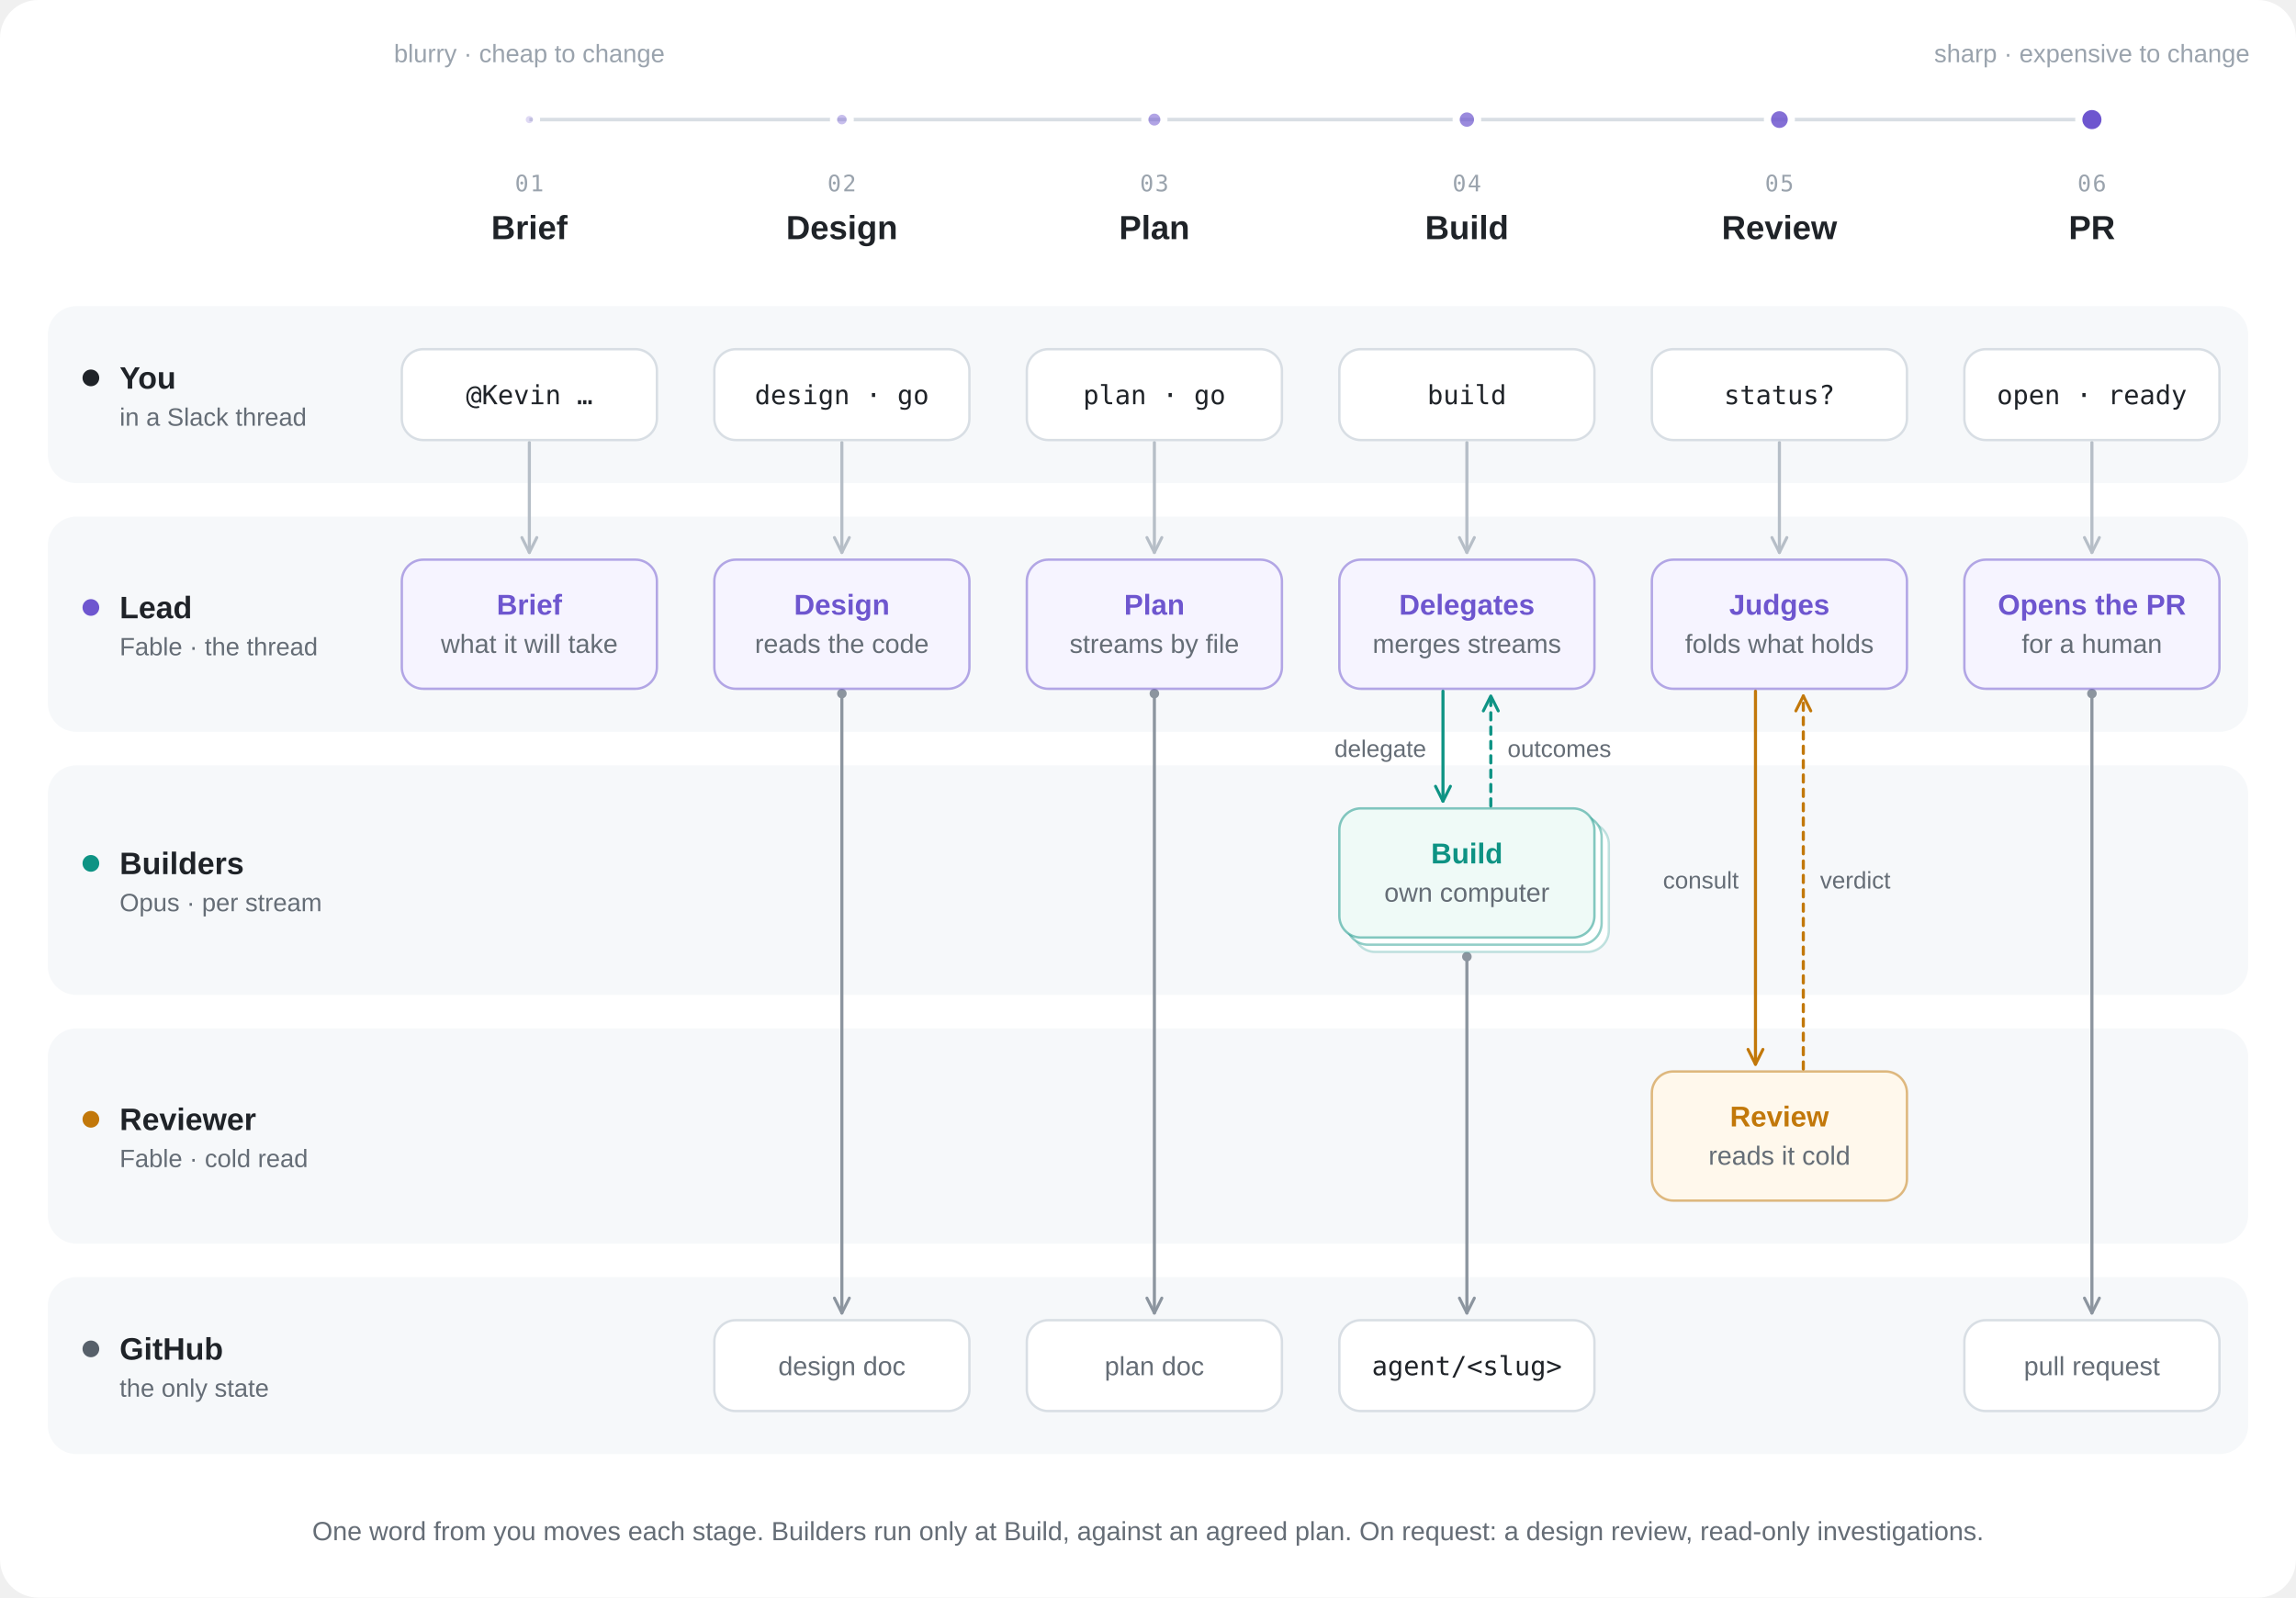
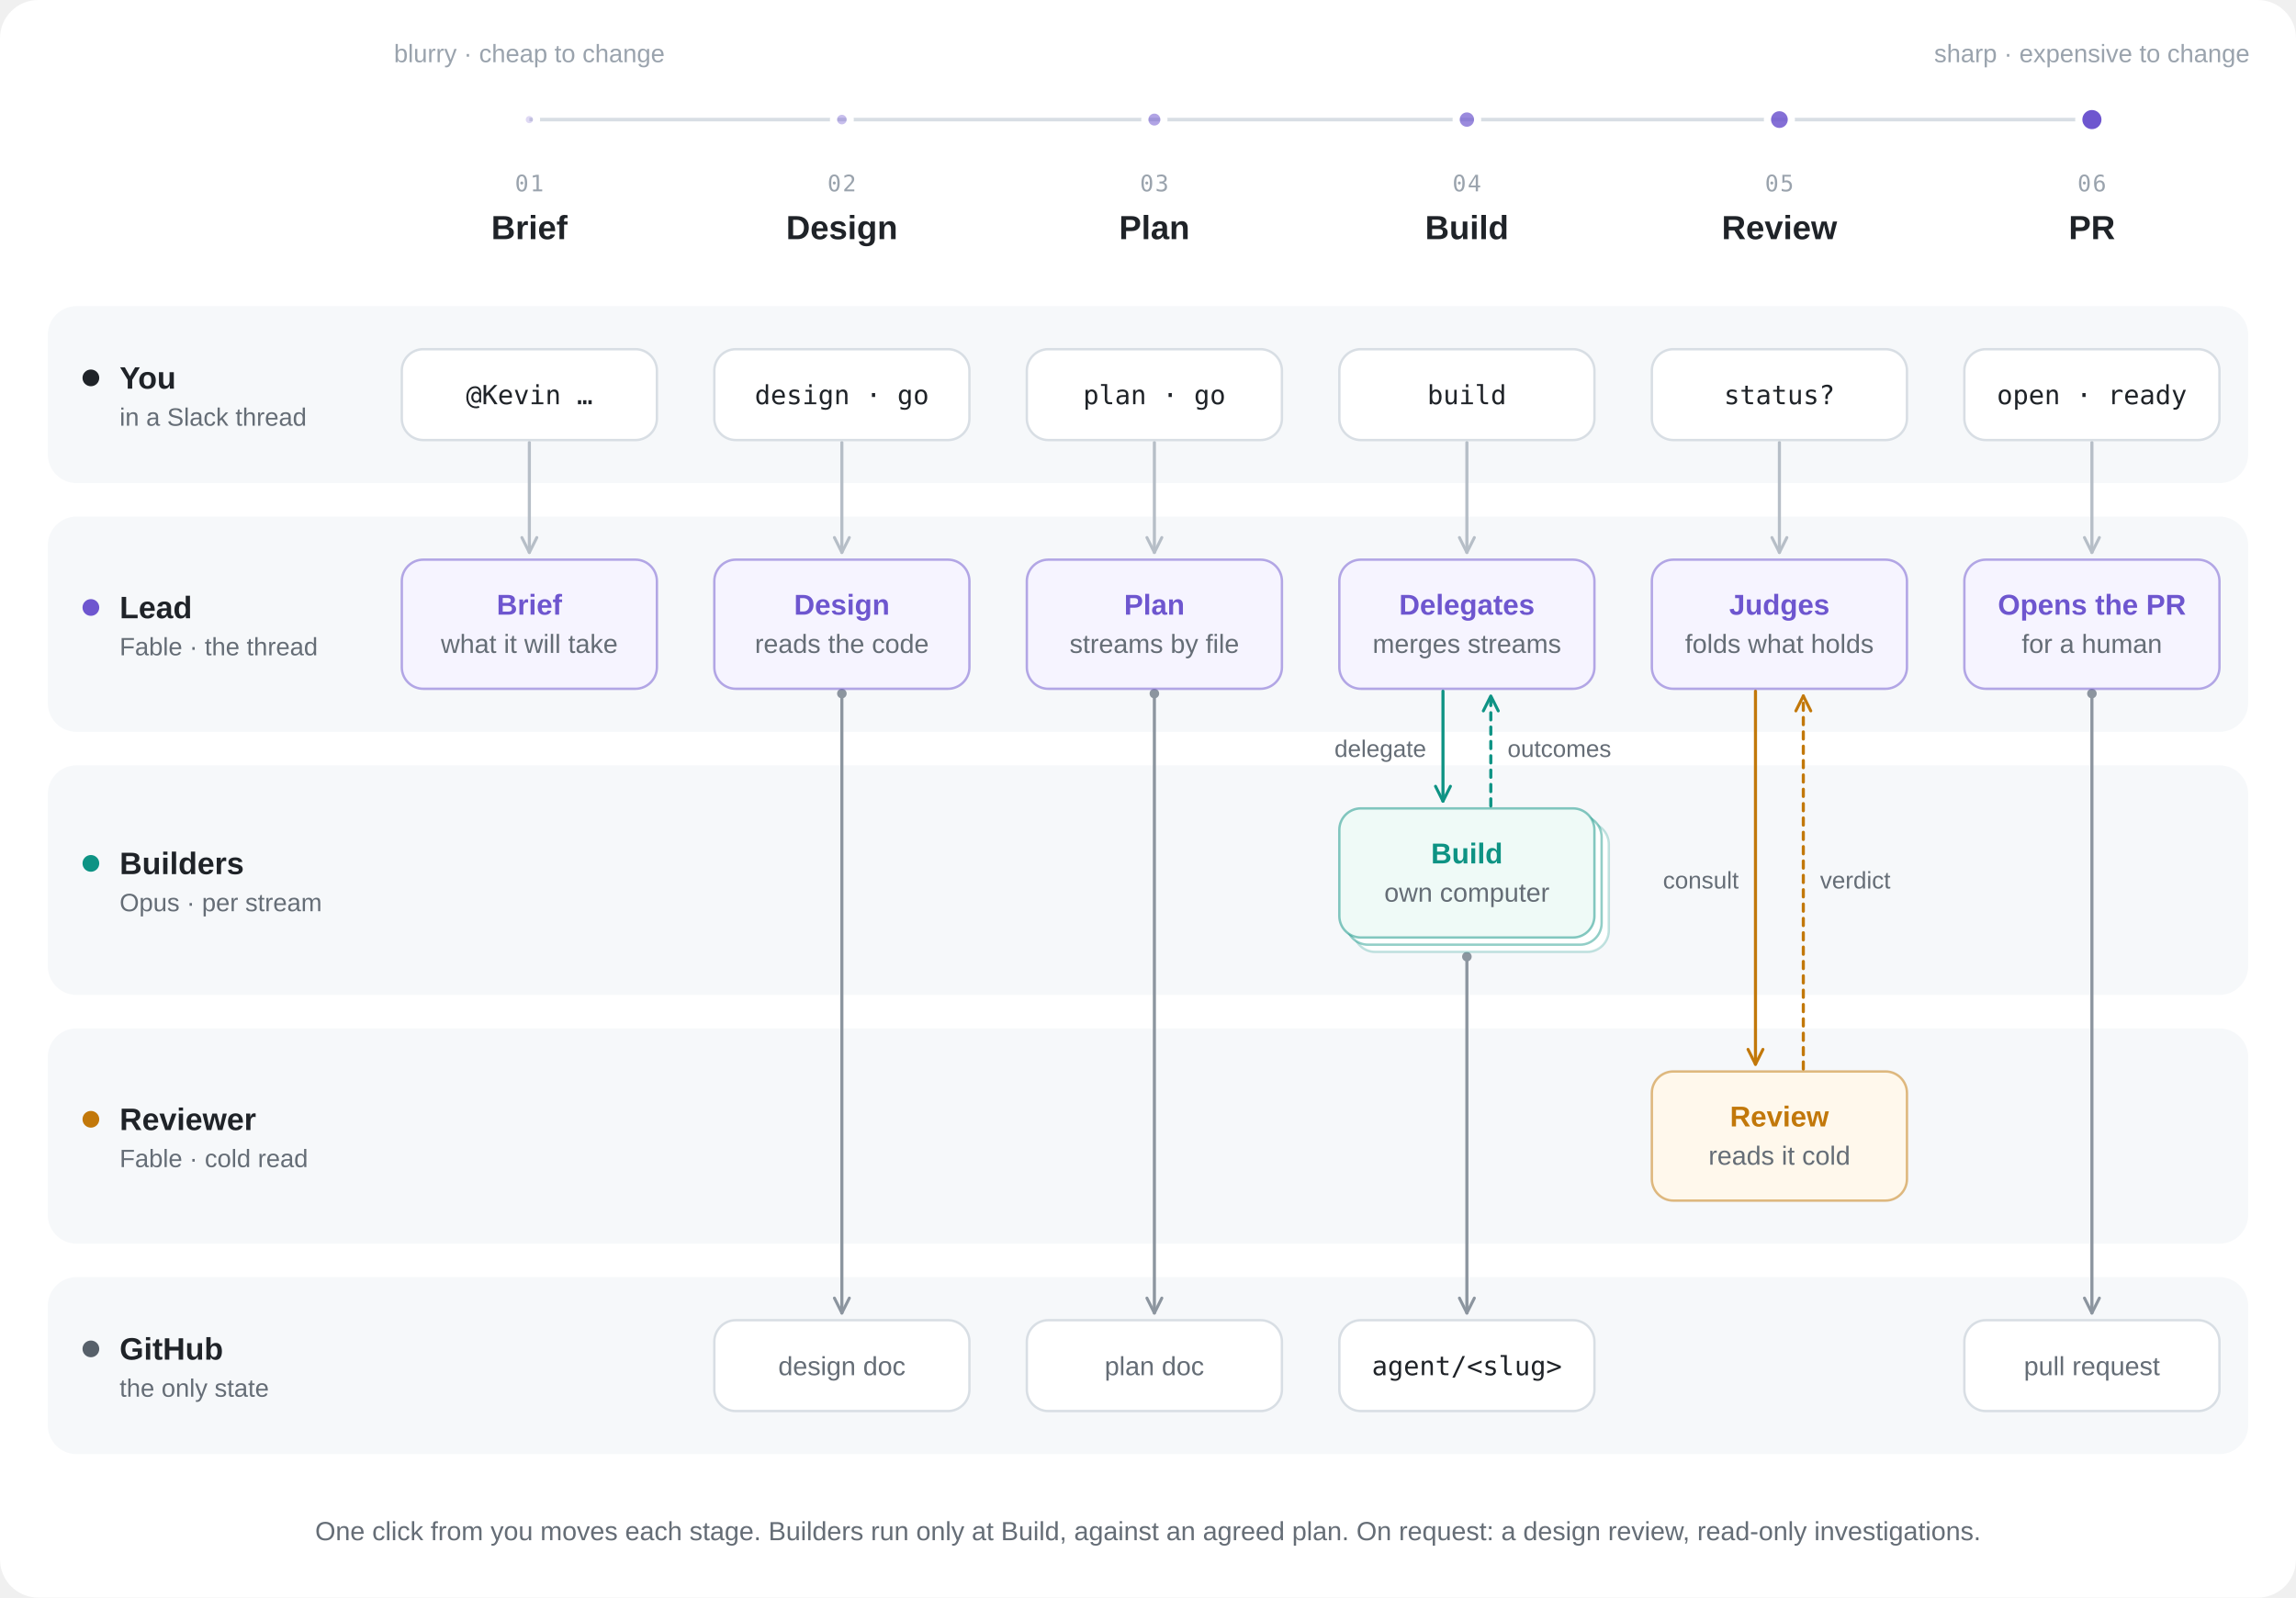
<svg xmlns="http://www.w3.org/2000/svg" viewBox="0 0 960 668" width="960" height="668" role="img" aria-label="How Kevin works: who acts at each stage and what lands in git">
  <defs>
    <marker id="head-you" viewBox="0 0 10 10" refX="9" refY="5" markerWidth="6" markerHeight="6" orient="auto">
      <path d="M1,1 L9,5 L1,9" fill="none" stroke="#1f2328" stroke-width="1.6" stroke-linecap="round" stroke-linejoin="round" />
    </marker>
    <marker id="head-lead" viewBox="0 0 10 10" refX="9" refY="5" markerWidth="6" markerHeight="6" orient="auto">
      <path d="M1,1 L9,5 L1,9" fill="none" stroke="#6e56cf" stroke-width="1.6" stroke-linecap="round" stroke-linejoin="round" />
    </marker>
    <marker id="head-builder" viewBox="0 0 10 10" refX="9" refY="5" markerWidth="6" markerHeight="6" orient="auto">
      <path d="M1,1 L9,5 L1,9" fill="none" stroke="#0e9384" stroke-width="1.6" stroke-linecap="round" stroke-linejoin="round" />
    </marker>
    <marker id="head-reviewer" viewBox="0 0 10 10" refX="9" refY="5" markerWidth="6" markerHeight="6" orient="auto">
      <path d="M1,1 L9,5 L1,9" fill="none" stroke="#c2780a" stroke-width="1.6" stroke-linecap="round" stroke-linejoin="round" />
    </marker>
    <marker id="head-git" viewBox="0 0 10 10" refX="9" refY="5" markerWidth="6" markerHeight="6" orient="auto">
      <path d="M1,1 L9,5 L1,9" fill="none" stroke="#57606a" stroke-width="1.6" stroke-linecap="round" stroke-linejoin="round" />
    </marker>
    <marker id="head-trigger" viewBox="0 0 10 10" refX="9" refY="5" markerWidth="6" markerHeight="6" orient="auto">
      <path d="M1,1 L9,5 L1,9" fill="none" stroke="#b6bec7" stroke-width="1.6" stroke-linecap="round" stroke-linejoin="round" />
    </marker>
    <marker id="head-write" viewBox="0 0 10 10" refX="9" refY="5" markerWidth="6" markerHeight="6" orient="auto">
      <path d="M1,1 L9,5 L1,9" fill="none" stroke="#8c959f" stroke-width="1.6" stroke-linecap="round" stroke-linejoin="round" />
    </marker>
  </defs>
  <rect width="960" height="668" rx="16" fill="#ffffff" />
  <text x="221.333" y="26" font-family="-apple-system, BlinkMacSystemFont, 'Segoe UI', 'Helvetica Neue', Arial, sans-serif" font-size="10.5" fill="#9aa3ad" text-anchor="middle">blurry · cheap to change</text>
  <text x="874.667" y="26" font-family="-apple-system, BlinkMacSystemFont, 'Segoe UI', 'Helvetica Neue', Arial, sans-serif" font-size="10.5" fill="#9aa3ad" text-anchor="middle">sharp · expensive to change</text>
  <line x1="221.333" y1="50" x2="874.667" y2="50" stroke="#d8dee4" stroke-width="1.5" />
  <circle cx="221.333" cy="50" r="3" fill="#6e56cf" fill-opacity="0.22" stroke="#ffffff" stroke-width="3" />
  <text x="221.333" y="80" font-family="ui-monospace, SFMono-Regular, 'SF Mono', Menlo, Consolas, monospace" font-size="9.5" fill="#9aa3ad" text-anchor="middle" letter-spacing="0.6">01</text>
  <text x="221.333" y="100" font-family="-apple-system, BlinkMacSystemFont, 'Segoe UI', 'Helvetica Neue', Arial, sans-serif" font-size="14" font-weight="600" fill="#1f2328" text-anchor="middle">Brief</text>
  <circle cx="352" cy="50" r="3.5" fill="#6e56cf" fill-opacity="0.376" stroke="#ffffff" stroke-width="3" />
  <text x="352" y="80" font-family="ui-monospace, SFMono-Regular, 'SF Mono', Menlo, Consolas, monospace" font-size="9.5" fill="#9aa3ad" text-anchor="middle" letter-spacing="0.6">02</text>
  <text x="352" y="100" font-family="-apple-system, BlinkMacSystemFont, 'Segoe UI', 'Helvetica Neue', Arial, sans-serif" font-size="14" font-weight="600" fill="#1f2328" text-anchor="middle">Design</text>
  <circle cx="482.667" cy="50" r="4" fill="#6e56cf" fill-opacity="0.532" stroke="#ffffff" stroke-width="3" />
  <text x="482.667" y="80" font-family="ui-monospace, SFMono-Regular, 'SF Mono', Menlo, Consolas, monospace" font-size="9.5" fill="#9aa3ad" text-anchor="middle" letter-spacing="0.6">03</text>
  <text x="482.667" y="100" font-family="-apple-system, BlinkMacSystemFont, 'Segoe UI', 'Helvetica Neue', Arial, sans-serif" font-size="14" font-weight="600" fill="#1f2328" text-anchor="middle">Plan</text>
  <circle cx="613.333" cy="50" r="4.5" fill="#6e56cf" fill-opacity="0.688" stroke="#ffffff" stroke-width="3" />
  <text x="613.333" y="80" font-family="ui-monospace, SFMono-Regular, 'SF Mono', Menlo, Consolas, monospace" font-size="9.5" fill="#9aa3ad" text-anchor="middle" letter-spacing="0.6">04</text>
  <text x="613.333" y="100" font-family="-apple-system, BlinkMacSystemFont, 'Segoe UI', 'Helvetica Neue', Arial, sans-serif" font-size="14" font-weight="600" fill="#1f2328" text-anchor="middle">Build</text>
  <circle cx="744" cy="50" r="5" fill="#6e56cf" fill-opacity="0.844" stroke="#ffffff" stroke-width="3" />
  <text x="744" y="80" font-family="ui-monospace, SFMono-Regular, 'SF Mono', Menlo, Consolas, monospace" font-size="9.5" fill="#9aa3ad" text-anchor="middle" letter-spacing="0.6">05</text>
  <text x="744" y="100" font-family="-apple-system, BlinkMacSystemFont, 'Segoe UI', 'Helvetica Neue', Arial, sans-serif" font-size="14" font-weight="600" fill="#1f2328" text-anchor="middle">Review</text>
  <circle cx="874.667" cy="50" r="5.5" fill="#6e56cf" fill-opacity="1" stroke="#ffffff" stroke-width="3" />
  <text x="874.667" y="80" font-family="ui-monospace, SFMono-Regular, 'SF Mono', Menlo, Consolas, monospace" font-size="9.5" fill="#9aa3ad" text-anchor="middle" letter-spacing="0.6">06</text>
  <text x="874.667" y="100" font-family="-apple-system, BlinkMacSystemFont, 'Segoe UI', 'Helvetica Neue', Arial, sans-serif" font-size="14" font-weight="600" fill="#1f2328" text-anchor="middle">PR</text>
  <rect x="20" y="128" width="920" height="74" rx="12" fill="#f6f8fa" />
  <circle cx="38" cy="158" r="3.5" fill="#1f2328" />
  <text x="50" y="162.5" font-family="-apple-system, BlinkMacSystemFont, 'Segoe UI', 'Helvetica Neue', Arial, sans-serif" font-size="13" font-weight="600" fill="#1f2328">You</text>
  <text x="50" y="178" font-family="-apple-system, BlinkMacSystemFont, 'Segoe UI', 'Helvetica Neue', Arial, sans-serif" font-size="10.5" fill="#656d76">in a Slack thread</text>
  <rect x="20" y="216" width="920" height="90" rx="12" fill="#f6f8fa" />
  <circle cx="38" cy="254" r="3.5" fill="#6e56cf" />
  <text x="50" y="258.5" font-family="-apple-system, BlinkMacSystemFont, 'Segoe UI', 'Helvetica Neue', Arial, sans-serif" font-size="13" font-weight="600" fill="#1f2328">Lead</text>
  <text x="50" y="274" font-family="-apple-system, BlinkMacSystemFont, 'Segoe UI', 'Helvetica Neue', Arial, sans-serif" font-size="10.5" fill="#656d76">Fable · the thread</text>
  <rect x="20" y="320" width="920" height="96" rx="12" fill="#f6f8fa" />
  <circle cx="38" cy="361" r="3.5" fill="#0e9384" />
  <text x="50" y="365.5" font-family="-apple-system, BlinkMacSystemFont, 'Segoe UI', 'Helvetica Neue', Arial, sans-serif" font-size="13" font-weight="600" fill="#1f2328">Builders</text>
  <text x="50" y="381" font-family="-apple-system, BlinkMacSystemFont, 'Segoe UI', 'Helvetica Neue', Arial, sans-serif" font-size="10.5" fill="#656d76">Opus · per stream</text>
  <rect x="20" y="430" width="920" height="90" rx="12" fill="#f6f8fa" />
  <circle cx="38" cy="468" r="3.5" fill="#c2780a" />
  <text x="50" y="472.5" font-family="-apple-system, BlinkMacSystemFont, 'Segoe UI', 'Helvetica Neue', Arial, sans-serif" font-size="13" font-weight="600" fill="#1f2328">Reviewer</text>
  <text x="50" y="488" font-family="-apple-system, BlinkMacSystemFont, 'Segoe UI', 'Helvetica Neue', Arial, sans-serif" font-size="10.5" fill="#656d76">Fable · cold read</text>
  <rect x="20" y="534" width="920" height="74" rx="12" fill="#f6f8fa" />
  <circle cx="38" cy="564" r="3.5" fill="#57606a" />
  <text x="50" y="568.5" font-family="-apple-system, BlinkMacSystemFont, 'Segoe UI', 'Helvetica Neue', Arial, sans-serif" font-size="13" font-weight="600" fill="#1f2328">GitHub</text>
  <text x="50" y="584" font-family="-apple-system, BlinkMacSystemFont, 'Segoe UI', 'Helvetica Neue', Arial, sans-serif" font-size="10.5" fill="#656d76">the only state</text>
  <line x1="221.333" y1="185" x2="221.333" y2="231" stroke="#b6bec7" stroke-width="1.3" stroke-linecap="round" marker-end="url(#head-trigger)" />
  <line x1="352" y1="185" x2="352" y2="231" stroke="#b6bec7" stroke-width="1.3" stroke-linecap="round" marker-end="url(#head-trigger)" />
  <line x1="482.667" y1="185" x2="482.667" y2="231" stroke="#b6bec7" stroke-width="1.3" stroke-linecap="round" marker-end="url(#head-trigger)" />
  <line x1="613.333" y1="185" x2="613.333" y2="231" stroke="#b6bec7" stroke-width="1.3" stroke-linecap="round" marker-end="url(#head-trigger)" />
  <line x1="744" y1="185" x2="744" y2="231" stroke="#b6bec7" stroke-width="1.3" stroke-linecap="round" marker-end="url(#head-trigger)" />
  <line x1="874.667" y1="185" x2="874.667" y2="231" stroke="#b6bec7" stroke-width="1.3" stroke-linecap="round" marker-end="url(#head-trigger)" />
  <line x1="352" y1="289" x2="352" y2="549" stroke="#8c959f" stroke-width="1.3" stroke-linecap="round" marker-end="url(#head-write)" />
  <circle cx="352" cy="290" r="2" fill="#8c959f" />
  <line x1="482.667" y1="289" x2="482.667" y2="549" stroke="#8c959f" stroke-width="1.3" stroke-linecap="round" marker-end="url(#head-write)" />
  <circle cx="482.667" cy="290" r="2" fill="#8c959f" />
  <line x1="603.333" y1="289" x2="603.333" y2="335" stroke="#0e9384" stroke-width="1.3" stroke-linecap="round" marker-end="url(#head-builder)" />
  <text x="596.333" y="316.5" font-family="-apple-system, BlinkMacSystemFont, 'Segoe UI', 'Helvetica Neue', Arial, sans-serif" font-size="10" fill="#656d76" text-anchor="end">delegate</text>
  <line x1="623.333" y1="337" x2="623.333" y2="291" stroke="#0e9384" stroke-width="1.3" stroke-dasharray="3 3" stroke-linecap="round" marker-end="url(#head-builder)" />
  <text x="630.333" y="316.5" font-family="-apple-system, BlinkMacSystemFont, 'Segoe UI', 'Helvetica Neue', Arial, sans-serif" font-size="10" fill="#656d76" text-anchor="start">outcomes</text>
  <line x1="613.333" y1="399" x2="613.333" y2="549" stroke="#8c959f" stroke-width="1.3" stroke-linecap="round" marker-end="url(#head-write)" />
  <circle cx="613.333" cy="400" r="2" fill="#8c959f" />
  <line x1="734" y1="289" x2="734" y2="445" stroke="#c2780a" stroke-width="1.3" stroke-linecap="round" marker-end="url(#head-reviewer)" />
  <text x="727" y="371.5" font-family="-apple-system, BlinkMacSystemFont, 'Segoe UI', 'Helvetica Neue', Arial, sans-serif" font-size="10" fill="#656d76" text-anchor="end">consult</text>
  <line x1="754" y1="447" x2="754" y2="291" stroke="#c2780a" stroke-width="1.3" stroke-dasharray="3 3" stroke-linecap="round" marker-end="url(#head-reviewer)" />
  <text x="761" y="371.5" font-family="-apple-system, BlinkMacSystemFont, 'Segoe UI', 'Helvetica Neue', Arial, sans-serif" font-size="10" fill="#656d76" text-anchor="start">verdict</text>
  <line x1="874.667" y1="289" x2="874.667" y2="549" stroke="#8c959f" stroke-width="1.3" stroke-linecap="round" marker-end="url(#head-write)" />
  <circle cx="874.667" cy="290" r="2" fill="#8c959f" />
  <rect x="168" y="146" width="106.667" height="38" rx="9" fill="#ffffff" stroke="#d8dee4" stroke-opacity="1" />
  <text x="221.333" y="169" font-family="ui-monospace, SFMono-Regular, 'SF Mono', Menlo, Consolas, monospace" font-size="11" fill="#1f2328" text-anchor="middle">@Kevin …</text>
  <rect x="298.667" y="146" width="106.667" height="38" rx="9" fill="#ffffff" stroke="#d8dee4" stroke-opacity="1" />
  <text x="352" y="169" font-family="ui-monospace, SFMono-Regular, 'SF Mono', Menlo, Consolas, monospace" font-size="11" fill="#1f2328" text-anchor="middle">design · go</text>
  <rect x="429.333" y="146" width="106.667" height="38" rx="9" fill="#ffffff" stroke="#d8dee4" stroke-opacity="1" />
  <text x="482.667" y="169" font-family="ui-monospace, SFMono-Regular, 'SF Mono', Menlo, Consolas, monospace" font-size="11" fill="#1f2328" text-anchor="middle">plan · go</text>
  <rect x="560" y="146" width="106.667" height="38" rx="9" fill="#ffffff" stroke="#d8dee4" stroke-opacity="1" />
  <text x="613.333" y="169" font-family="ui-monospace, SFMono-Regular, 'SF Mono', Menlo, Consolas, monospace" font-size="11" fill="#1f2328" text-anchor="middle">build</text>
  <rect x="690.667" y="146" width="106.667" height="38" rx="9" fill="#ffffff" stroke="#d8dee4" stroke-opacity="1" />
  <text x="744" y="169" font-family="ui-monospace, SFMono-Regular, 'SF Mono', Menlo, Consolas, monospace" font-size="11" fill="#1f2328" text-anchor="middle">status?</text>
  <rect x="821.333" y="146" width="106.667" height="38" rx="9" fill="#ffffff" stroke="#d8dee4" stroke-opacity="1" />
  <text x="874.667" y="169" font-family="ui-monospace, SFMono-Regular, 'SF Mono', Menlo, Consolas, monospace" font-size="11" fill="#1f2328" text-anchor="middle">open · ready</text>
  <rect x="168" y="234" width="106.667" height="54" rx="9" fill="#f6f4ff" stroke="#6e56cf" stroke-opacity="0.5" />
  <text x="221.333" y="257" font-family="-apple-system, BlinkMacSystemFont, 'Segoe UI', 'Helvetica Neue', Arial, sans-serif" font-size="12" font-weight="600" fill="#6e56cf" text-anchor="middle">Brief</text>
  <text x="221.333" y="273" font-family="-apple-system, BlinkMacSystemFont, 'Segoe UI', 'Helvetica Neue', Arial, sans-serif" font-size="11" fill="#656d76" text-anchor="middle">what it will take</text>
  <rect x="298.667" y="234" width="106.667" height="54" rx="9" fill="#f6f4ff" stroke="#6e56cf" stroke-opacity="0.5" />
  <text x="352" y="257" font-family="-apple-system, BlinkMacSystemFont, 'Segoe UI', 'Helvetica Neue', Arial, sans-serif" font-size="12" font-weight="600" fill="#6e56cf" text-anchor="middle">Design</text>
  <text x="352" y="273" font-family="-apple-system, BlinkMacSystemFont, 'Segoe UI', 'Helvetica Neue', Arial, sans-serif" font-size="11" fill="#656d76" text-anchor="middle">reads the code</text>
  <rect x="429.333" y="234" width="106.667" height="54" rx="9" fill="#f6f4ff" stroke="#6e56cf" stroke-opacity="0.5" />
  <text x="482.667" y="257" font-family="-apple-system, BlinkMacSystemFont, 'Segoe UI', 'Helvetica Neue', Arial, sans-serif" font-size="12" font-weight="600" fill="#6e56cf" text-anchor="middle">Plan</text>
  <text x="482.667" y="273" font-family="-apple-system, BlinkMacSystemFont, 'Segoe UI', 'Helvetica Neue', Arial, sans-serif" font-size="11" fill="#656d76" text-anchor="middle">streams by file</text>
  <rect x="560" y="234" width="106.667" height="54" rx="9" fill="#f6f4ff" stroke="#6e56cf" stroke-opacity="0.5" />
  <text x="613.333" y="257" font-family="-apple-system, BlinkMacSystemFont, 'Segoe UI', 'Helvetica Neue', Arial, sans-serif" font-size="12" font-weight="600" fill="#6e56cf" text-anchor="middle">Delegates</text>
  <text x="613.333" y="273" font-family="-apple-system, BlinkMacSystemFont, 'Segoe UI', 'Helvetica Neue', Arial, sans-serif" font-size="11" fill="#656d76" text-anchor="middle">merges streams</text>
  <rect x="690.667" y="234" width="106.667" height="54" rx="9" fill="#f6f4ff" stroke="#6e56cf" stroke-opacity="0.5" />
  <text x="744" y="257" font-family="-apple-system, BlinkMacSystemFont, 'Segoe UI', 'Helvetica Neue', Arial, sans-serif" font-size="12" font-weight="600" fill="#6e56cf" text-anchor="middle">Judges</text>
  <text x="744" y="273" font-family="-apple-system, BlinkMacSystemFont, 'Segoe UI', 'Helvetica Neue', Arial, sans-serif" font-size="11" fill="#656d76" text-anchor="middle">folds what holds</text>
  <rect x="821.333" y="234" width="106.667" height="54" rx="9" fill="#f6f4ff" stroke="#6e56cf" stroke-opacity="0.5" />
  <text x="874.667" y="257" font-family="-apple-system, BlinkMacSystemFont, 'Segoe UI', 'Helvetica Neue', Arial, sans-serif" font-size="12" font-weight="600" fill="#6e56cf" text-anchor="middle">Opens the PR</text>
  <text x="874.667" y="273" font-family="-apple-system, BlinkMacSystemFont, 'Segoe UI', 'Helvetica Neue', Arial, sans-serif" font-size="11" fill="#656d76" text-anchor="middle">for a human</text>
  <rect x="566" y="344" width="106.667" height="54" rx="9" fill="#ffffff" stroke="#0e9384" stroke-opacity="0.25" />
  <rect x="563" y="341" width="106.667" height="54" rx="9" fill="#ffffff" stroke="#0e9384" stroke-opacity="0.45" />
  <rect x="560" y="338" width="106.667" height="54" rx="9" fill="#effaf7" stroke="#0e9384" stroke-opacity="0.5" />
  <text x="613.333" y="361" font-family="-apple-system, BlinkMacSystemFont, 'Segoe UI', 'Helvetica Neue', Arial, sans-serif" font-size="12" font-weight="600" fill="#0e9384" text-anchor="middle">Build</text>
  <text x="613.333" y="377" font-family="-apple-system, BlinkMacSystemFont, 'Segoe UI', 'Helvetica Neue', Arial, sans-serif" font-size="11" fill="#656d76" text-anchor="middle">own computer</text>
  <rect x="690.667" y="448" width="106.667" height="54" rx="9" fill="#fff8ec" stroke="#c2780a" stroke-opacity="0.5" />
  <text x="744" y="471" font-family="-apple-system, BlinkMacSystemFont, 'Segoe UI', 'Helvetica Neue', Arial, sans-serif" font-size="12" font-weight="600" fill="#c2780a" text-anchor="middle">Review</text>
  <text x="744" y="487" font-family="-apple-system, BlinkMacSystemFont, 'Segoe UI', 'Helvetica Neue', Arial, sans-serif" font-size="11" fill="#656d76" text-anchor="middle">reads it cold</text>
  <rect x="298.667" y="552" width="106.667" height="38" rx="9" fill="#ffffff" stroke="#d8dee4" stroke-opacity="1" />
  <text x="352" y="575" font-family="-apple-system, BlinkMacSystemFont, 'Segoe UI', 'Helvetica Neue', Arial, sans-serif" font-size="11" fill="#656d76" text-anchor="middle">design doc</text>
  <rect x="429.333" y="552" width="106.667" height="38" rx="9" fill="#ffffff" stroke="#d8dee4" stroke-opacity="1" />
  <text x="482.667" y="575" font-family="-apple-system, BlinkMacSystemFont, 'Segoe UI', 'Helvetica Neue', Arial, sans-serif" font-size="11" fill="#656d76" text-anchor="middle">plan doc</text>
  <rect x="560" y="552" width="106.667" height="38" rx="9" fill="#ffffff" stroke="#d8dee4" stroke-opacity="1" />
  <text x="613.333" y="575" font-family="ui-monospace, SFMono-Regular, 'SF Mono', Menlo, Consolas, monospace" font-size="11" fill="#1f2328" text-anchor="middle">agent/&lt;slug&gt;</text>
  <rect x="821.333" y="552" width="106.667" height="38" rx="9" fill="#ffffff" stroke="#d8dee4" stroke-opacity="1" />
  <text x="874.667" y="575" font-family="-apple-system, BlinkMacSystemFont, 'Segoe UI', 'Helvetica Neue', Arial, sans-serif" font-size="11" fill="#656d76" text-anchor="middle">pull request</text>
-   <text x="480" y="644" font-family="-apple-system, BlinkMacSystemFont, 'Segoe UI', 'Helvetica Neue', Arial, sans-serif" font-size="11" fill="#656d76" text-anchor="middle">One word from you moves each stage. Builders run only at Build, against an agreed plan. On request: a design review, read-only investigations.</text>
+   <text x="480" y="644" font-family="-apple-system, BlinkMacSystemFont, 'Segoe UI', 'Helvetica Neue', Arial, sans-serif" font-size="11" fill="#656d76" text-anchor="middle">One click from you moves each stage. Builders run only at Build, against an agreed plan. On request: a design review, read-only investigations.</text>
</svg>
